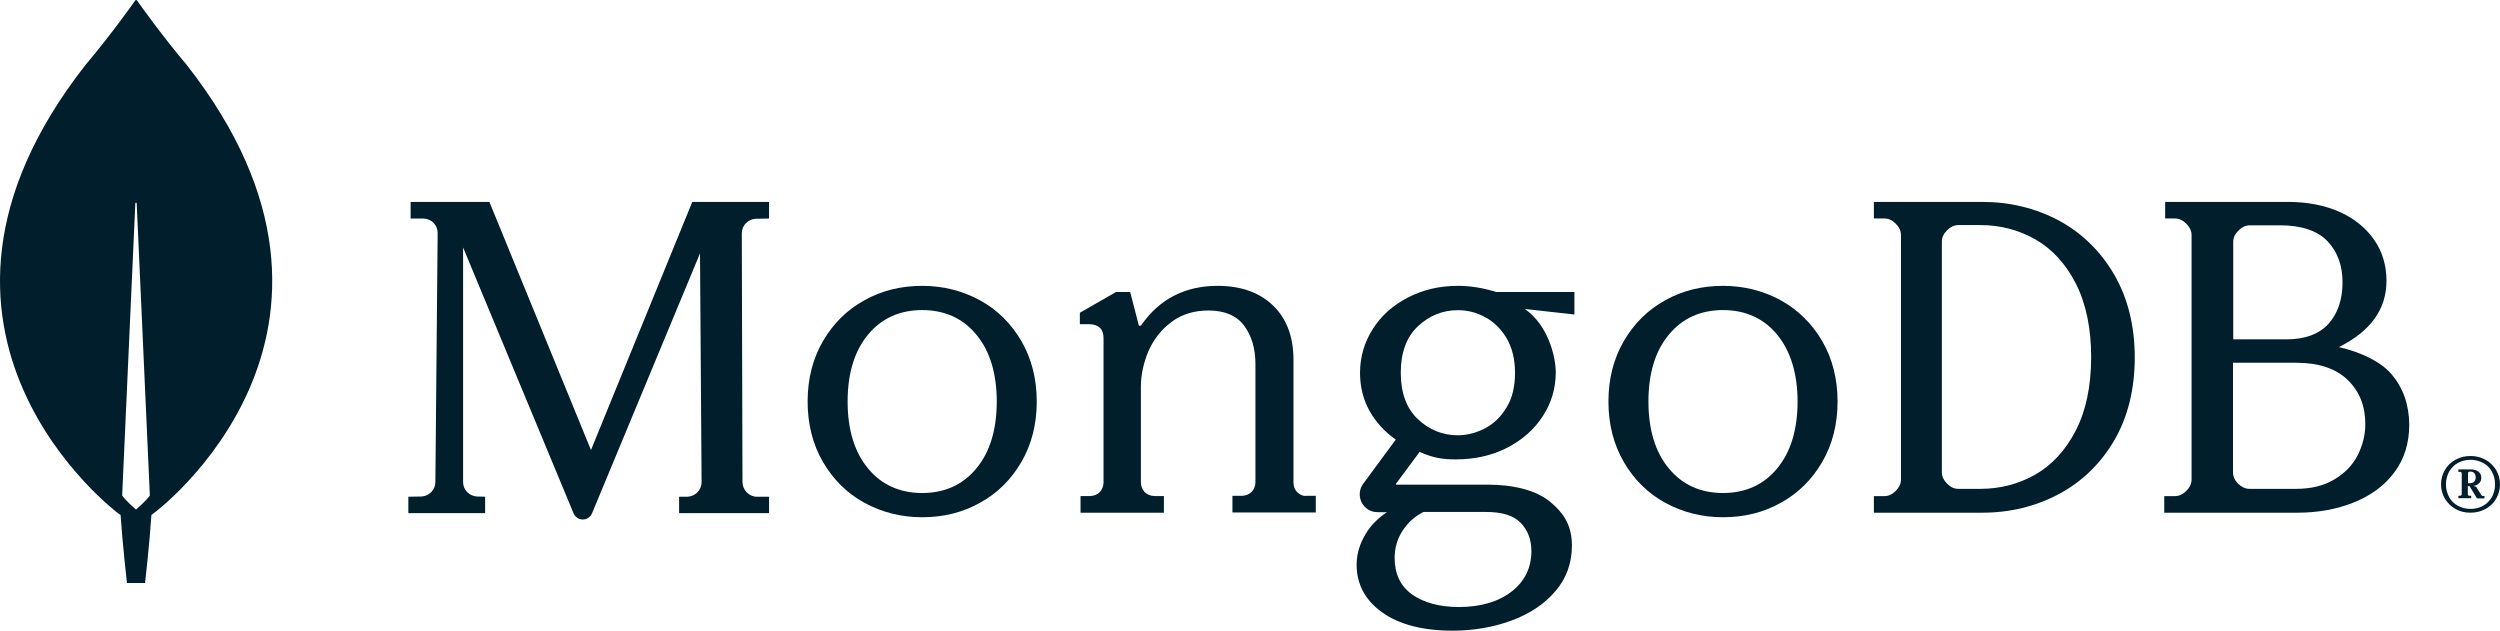
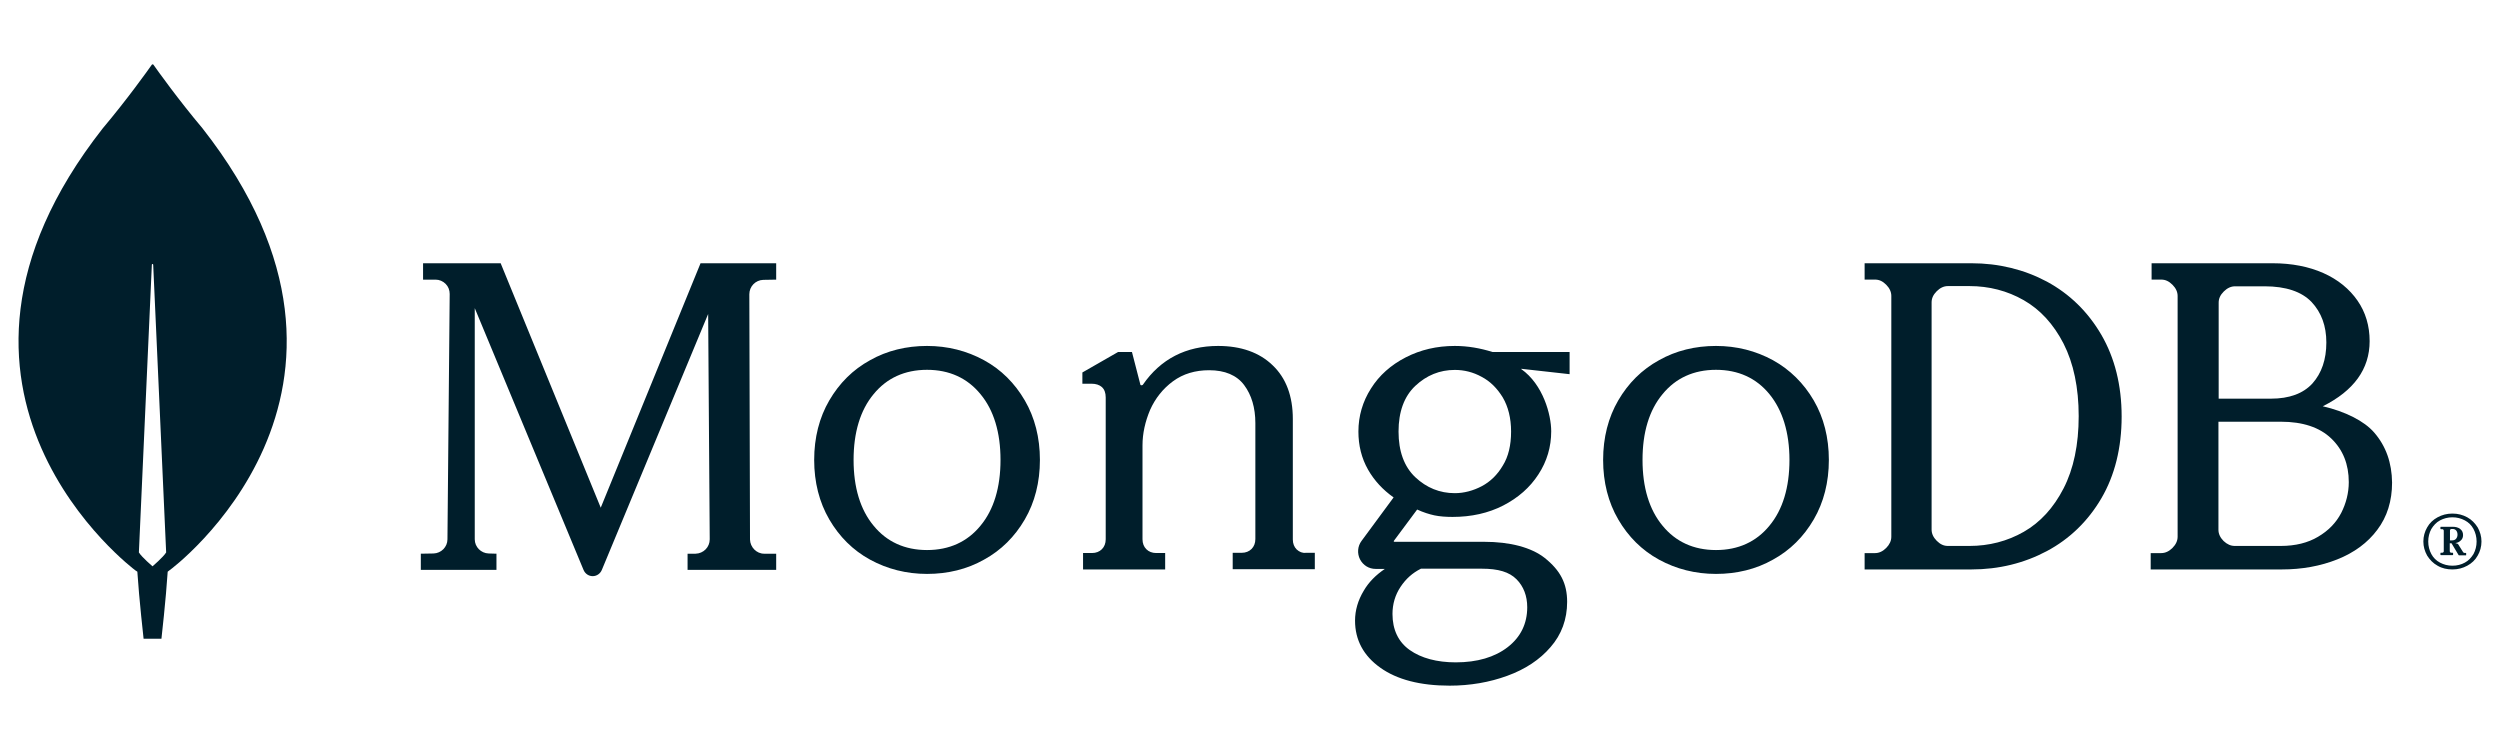
- <svg xmlns="http://www.w3.org/2000/svg" width="1102" height="278" viewBox="0 0 1102 278" fill="none">
-   <path d="M82.323 28.644C71.537 15.847 62.248 2.849 60.351 0.15C60.151 -0.05 59.852 -0.05 59.652 0.15C57.754 2.849 48.466 15.847 37.68 28.644C-54.902 146.721 52.261 226.406 52.261 226.406L53.16 227.006C53.959 239.303 55.956 257 55.956 257H59.951H63.946C63.946 257 65.944 239.403 66.743 227.006L67.642 226.306C67.741 226.406 174.905 146.721 82.323 28.644ZM59.951 224.606C59.951 224.606 55.158 220.507 53.859 218.408V218.207L59.652 89.633C59.652 89.233 60.251 89.233 60.251 89.633L66.044 218.207V218.408C64.745 220.507 59.951 224.606 59.951 224.606Z" fill="#001E2B" />
-   <path d="M260.501 198.369L215.845 89.301L215.745 89H181.001V96.331H186.608C188.31 96.331 189.912 97.034 191.114 98.24C192.315 99.445 192.916 101.052 192.916 102.759L191.915 212.53C191.915 215.944 189.112 218.756 185.707 218.857L180 218.957V226.188H213.843V218.957L210.338 218.857C206.934 218.756 204.13 215.944 204.13 212.53V109.086L252.792 226.188C253.492 227.895 255.094 229 256.897 229C258.699 229 260.301 227.895 261.002 226.188L308.562 111.697L309.263 212.53C309.263 216.045 306.459 218.857 302.955 218.957H299.35V226.188H339V218.957H333.593C330.189 218.957 327.385 216.045 327.285 212.63L326.985 102.859C326.985 99.344 329.788 96.532 333.193 96.432L339 96.331V89H305.157L260.501 198.369Z" fill="#001E2B" />
-   <path d="M571.869 217.046C570.764 215.94 570.162 214.431 570.162 212.62V158.696C570.162 148.435 567.151 140.386 561.127 134.652C555.205 128.917 546.973 126 536.734 126C522.378 126 511.035 131.835 503.104 143.304C503.004 143.505 502.703 143.606 502.402 143.606C502.1 143.606 501.9 143.404 501.9 143.103L498.185 128.716H491.961L476 137.871V142.901H480.116C482.023 142.901 483.629 143.404 484.734 144.411C485.838 145.417 486.44 146.926 486.44 149.038V212.519C486.44 214.33 485.838 215.839 484.734 216.946C483.629 218.052 482.124 218.656 480.317 218.656H476.301V226H513.042V218.656H509.027C507.22 218.656 505.714 218.052 504.61 216.946C503.506 215.839 502.903 214.33 502.903 212.519V170.467C502.903 165.135 504.108 159.803 506.317 154.571C508.625 149.441 512.038 145.115 516.556 141.795C521.073 138.475 526.494 136.865 532.718 136.865C539.745 136.865 545.066 139.078 548.378 143.505C551.691 147.932 553.398 153.666 553.398 160.507V212.419C553.398 214.229 552.795 215.738 551.691 216.845C550.587 217.952 549.081 218.555 547.274 218.555H543.259V225.899H580V218.555H575.985C574.479 218.757 573.073 218.153 571.869 217.046Z" fill="#001E2B" />
-   <path d="M907.546 97.212C897.39 91.804 886.039 89 873.792 89H826V96.311H830.68C832.472 96.311 834.065 97.012 835.658 98.614C837.152 100.116 837.948 101.819 837.948 103.621V211.379C837.948 213.181 837.152 214.884 835.658 216.386C834.165 217.888 832.472 218.689 830.68 218.689H826V226H873.792C886.039 226 897.39 223.196 907.546 217.788C917.701 212.38 925.966 204.368 931.94 194.154C937.914 183.939 941 171.621 941 157.6C941 143.58 937.914 131.362 931.94 121.047C925.866 110.632 917.701 102.72 907.546 97.212ZM921.784 157.4C921.784 170.219 919.494 181.034 915.013 189.747C910.533 198.46 904.558 204.969 897.19 209.176C889.823 213.382 881.658 215.485 872.896 215.485H863.238C861.446 215.485 859.853 214.784 858.26 213.181C856.766 211.679 855.97 209.977 855.97 208.174V106.526C855.97 104.723 856.667 103.121 858.26 101.518C859.753 100.016 861.446 99.215 863.238 99.215H872.896C881.658 99.215 889.823 101.318 897.19 105.524C904.558 109.73 910.533 116.24 915.013 124.952C919.494 133.765 921.784 144.681 921.784 157.4Z" fill="#001E2B" />
-   <path d="M1053.97 164.711C1049.55 159.603 1041.02 155.297 1030.99 152.993C1044.84 146.083 1051.96 136.369 1051.96 123.851C1051.96 117.041 1050.16 110.932 1046.54 105.724C1042.93 100.517 1037.81 96.311 1031.29 93.406C1024.76 90.502 1017.13 89 1008.5 89H954.402V96.311H958.718C960.524 96.311 962.13 97.012 963.736 98.614C965.242 100.116 966.045 101.819 966.045 103.621V211.379C966.045 213.181 965.242 214.884 963.736 216.386C962.231 217.888 960.524 218.689 958.718 218.689H954V226H1012.72C1021.65 226 1029.98 224.498 1037.51 221.493C1045.04 218.489 1051.06 214.083 1055.38 208.274C1059.79 202.466 1062 195.355 1062 187.143C1061.9 178.33 1059.29 170.819 1053.97 164.711ZM986.621 213.281C985.115 211.779 984.312 210.077 984.312 208.274V159.903H1012.22C1022.05 159.903 1029.58 162.407 1034.8 167.414C1040.02 172.422 1042.63 178.931 1042.63 186.943C1042.63 191.75 1041.42 196.457 1039.22 200.763C1036.91 205.17 1033.49 208.675 1028.88 211.379C1024.36 214.083 1018.74 215.485 1012.22 215.485H991.639C989.833 215.485 988.227 214.784 986.621 213.281ZM984.413 149.588V106.626C984.413 104.823 985.115 103.221 986.721 101.618C988.227 100.116 989.933 99.315 991.74 99.315H1004.99C1014.52 99.315 1021.55 101.719 1025.97 106.325C1030.38 111.032 1032.59 117.041 1032.59 124.452C1032.59 132.063 1030.48 138.172 1026.37 142.778C1022.25 147.285 1016.03 149.588 1007.8 149.588H984.413Z" fill="#001E2B" />
-   <path d="M431.999 132.388C424.329 128.196 415.763 126 406.5 126C397.237 126 388.571 128.096 381.001 132.388C373.331 136.579 367.255 142.667 362.773 150.352C358.291 158.037 356 167.02 356 177C356 186.98 358.291 195.963 362.773 203.648C367.255 211.333 373.331 217.421 381.001 221.613C388.671 225.804 397.237 228 406.5 228C415.763 228 424.429 225.904 431.999 221.613C439.669 217.421 445.745 211.333 450.227 203.648C454.709 195.963 457 186.98 457 177C457 167.02 454.709 158.037 450.227 150.352C445.745 142.667 439.669 136.579 431.999 132.388ZM439.37 177C439.37 189.276 436.382 199.256 430.405 206.442C424.529 213.628 416.461 217.321 406.5 217.321C396.54 217.321 388.471 213.628 382.595 206.442C376.618 199.256 373.63 189.276 373.63 177C373.63 164.724 376.618 154.744 382.595 147.558C388.471 140.372 396.54 136.679 406.5 136.679C416.461 136.679 424.529 140.372 430.405 147.558C436.382 154.744 439.37 164.724 439.37 177Z" fill="#001E2B" />
-   <path d="M784.999 132.388C777.329 128.196 768.763 126 759.5 126C750.237 126 741.571 128.096 734.001 132.388C726.331 136.579 720.255 142.667 715.773 150.352C711.291 158.037 709 167.02 709 177C709 186.98 711.291 195.963 715.773 203.648C720.255 211.333 726.331 217.421 734.001 221.613C741.671 225.804 750.237 228 759.5 228C768.763 228 777.429 225.904 784.999 221.613C792.669 217.421 798.745 211.333 803.227 203.648C807.709 195.963 810 186.98 810 177C810 167.02 807.709 158.037 803.227 150.352C798.745 142.667 792.569 136.579 784.999 132.388ZM792.37 177C792.37 189.276 789.381 199.256 783.405 206.442C777.528 213.628 769.46 217.321 759.5 217.321C749.539 217.321 741.471 213.628 735.595 206.442C729.618 199.256 726.63 189.276 726.63 177C726.63 164.624 729.618 154.744 735.595 147.558C741.471 140.372 749.539 136.679 759.5 136.679C769.46 136.679 777.528 140.372 783.405 147.558C789.282 154.744 792.37 164.724 792.37 177Z" fill="#001E2B" />
-   <path d="M642.64 126C634.614 126 627.292 127.704 620.671 131.113C614.05 134.522 608.834 139.135 605.122 145.05C601.411 150.865 599.505 157.383 599.505 164.301C599.505 170.517 600.909 176.232 603.818 181.346C606.627 186.259 610.439 190.369 615.254 193.778L600.909 213.23C599.103 215.636 598.903 218.844 600.207 221.451C601.611 224.158 604.219 225.763 607.229 225.763H611.342C607.329 228.47 604.119 231.678 601.912 235.488C599.304 239.799 598 244.311 598 248.923C598 257.546 601.812 264.665 609.335 269.979C616.759 275.293 627.191 278 640.332 278C649.461 278 658.188 276.496 666.113 273.588C674.138 270.681 680.658 266.369 685.473 260.755C690.389 255.14 692.897 248.322 692.897 240.501C692.897 232.28 689.887 226.464 682.865 220.85C676.847 216.137 667.417 213.631 655.68 213.631H615.555C615.455 213.631 615.354 213.53 615.354 213.53C615.354 213.53 615.254 213.33 615.354 213.23L625.787 199.193C628.596 200.496 631.204 201.298 633.511 201.799C635.918 202.301 638.627 202.501 641.636 202.501C650.063 202.501 657.687 200.797 664.307 197.388C670.928 193.979 676.245 189.367 680.057 183.451C683.868 177.636 685.774 171.119 685.774 164.201C685.774 156.781 682.163 143.245 672.332 136.327C672.332 136.227 672.433 136.227 672.433 136.227L694 138.633V128.707H659.492C654.075 127.003 648.458 126 642.64 126ZM654.677 188.765C650.865 190.77 646.752 191.873 642.64 191.873C635.919 191.873 630 189.467 624.984 184.755C619.969 180.042 617.461 173.124 617.461 164.301C617.461 155.478 619.969 148.559 624.984 143.847C630 139.135 635.919 136.728 642.64 136.728C646.853 136.728 650.865 137.731 654.677 139.836C658.489 141.842 661.599 144.95 664.107 149.061C666.514 153.172 667.818 158.285 667.818 164.301C667.818 170.417 666.614 175.53 664.107 179.541C661.699 183.652 658.489 186.76 654.677 188.765ZM627.492 225.662H654.677C662.201 225.662 667.016 227.166 670.226 230.375C673.436 233.583 675.041 237.894 675.041 242.908C675.041 250.227 672.132 256.243 666.314 260.755C660.495 265.267 652.671 267.573 643.041 267.573C634.614 267.573 627.592 265.668 622.476 262.058C617.36 258.449 614.752 252.934 614.752 245.916C614.752 241.504 615.956 237.393 618.364 233.784C620.771 230.174 623.68 227.567 627.492 225.662Z" fill="#001E2B" />
-   <path d="M1082.35 224.327C1080.37 223.244 1078.88 221.669 1077.69 219.799C1076.6 217.831 1076 215.764 1076 213.5C1076 211.236 1076.6 209.071 1077.69 207.201C1078.78 205.232 1080.37 203.756 1082.35 202.673C1084.34 201.591 1086.52 201 1089 201C1091.48 201 1093.66 201.591 1095.65 202.673C1097.63 203.756 1099.12 205.331 1100.31 207.201C1101.4 209.169 1102 211.236 1102 213.5C1102 215.764 1101.4 217.929 1100.31 219.799C1099.22 221.768 1097.63 223.244 1095.65 224.327C1093.66 225.409 1091.48 226 1089 226C1086.62 226 1084.34 225.508 1082.35 224.327ZM1094.56 222.949C1096.24 222.063 1097.44 220.685 1098.43 219.11C1099.32 217.437 1099.82 215.567 1099.82 213.5C1099.82 211.433 1099.32 209.563 1098.43 207.89C1097.53 206.217 1096.24 204.937 1094.56 204.051C1092.87 203.165 1091.08 202.673 1089 202.673C1086.92 202.673 1085.13 203.165 1083.44 204.051C1081.76 204.937 1080.56 206.315 1079.57 207.89C1078.68 209.563 1078.18 211.433 1078.18 213.5C1078.18 215.567 1078.68 217.437 1079.57 219.11C1080.47 220.783 1081.76 222.063 1083.44 222.949C1085.13 223.835 1086.92 224.327 1089 224.327C1091.08 224.327 1092.97 223.835 1094.56 222.949ZM1083.64 219.504V218.618L1083.84 218.52H1084.44C1084.63 218.52 1084.83 218.421 1084.93 218.323C1085.13 218.126 1085.13 218.028 1085.13 217.831V208.677C1085.13 208.48 1085.03 208.284 1084.93 208.185C1084.73 207.988 1084.63 207.988 1084.44 207.988H1083.84L1083.64 207.89V207.004L1083.84 206.906H1089C1090.49 206.906 1091.58 207.201 1092.47 207.89C1093.37 208.579 1093.76 209.465 1093.76 210.646C1093.76 211.532 1093.47 212.417 1092.77 213.008C1092.08 213.697 1091.28 214.091 1090.29 214.189L1091.48 214.583L1093.76 218.224C1093.96 218.52 1094.16 218.618 1094.46 218.618H1095.05L1095.15 218.717V219.602L1095.05 219.701H1091.98L1091.78 219.602L1088.6 214.287H1087.81V217.831C1087.81 218.028 1087.91 218.224 1088.01 218.323C1088.21 218.52 1088.31 218.52 1088.5 218.52H1089.1L1089.3 218.618V219.504L1089.1 219.602H1083.84L1083.64 219.504ZM1088.7 213.008C1089.5 213.008 1090.19 212.811 1090.59 212.319C1090.98 211.925 1091.28 211.236 1091.28 210.449C1091.28 209.661 1091.08 209.071 1090.69 208.579C1090.29 208.087 1089.69 207.89 1089 207.89H1088.6C1088.4 207.89 1088.21 207.988 1088.11 208.087C1087.91 208.283 1087.91 208.382 1087.91 208.579V213.008H1088.7Z" fill="#001E2B" />
+ <svg xmlns="http://www.w3.org/2000/svg" width="300" height="90" viewBox="0 0 300 90" fill="none" version="1.1" id="svg4293">
+   <defs id="defs4297" />
+   <g id="g4365" transform="matrix(0.268197,0,0,0.268197,2.223477,7.720623)">
+     <path d="M 82.323,28.644 C 71.537,15.847 62.248,2.849 60.351,0.15 c -0.2,-0.2 -0.499,-0.2 -0.699,0 C 57.754,2.849 48.466,15.847 37.68,28.644 -54.902,146.721 52.261,226.406 52.261,226.406 l 0.899,0.6 C 53.959,239.303 55.956,257 55.956,257 h 3.995 3.995 c 0,0 1.998,-17.597 2.796,-29.994 l 0.899,-0.7 c 0.1,0.1 107.263,-79.585 14.681,-197.662 z M 59.951,224.606 c 0,0 -4.794,-4.099 -6.092,-6.198 v -0.201 L 59.652,89.633 c 0,-0.4 0.599,-0.4 0.599,0 l 5.793,128.574 v 0.201 c -1.298,2.099 -6.092,6.198 -6.092,6.198 z" fill="#001e2b" id="path4275" />
+     <path d="M 260.501,198.369 215.845,89.301 215.745,89 h -34.744 v 7.331 h 5.607 c 1.702,0 3.304,0.703 4.506,1.908 1.201,1.205 1.802,2.812 1.802,4.519 l -1.001,109.771 c 0,3.414 -2.803,6.226 -6.208,6.327 l -5.707,0.1 v 7.231 h 33.843 v -7.231 l -3.505,-0.1 c -3.404,-0.101 -6.208,-2.913 -6.208,-6.327 V 109.086 l 48.662,117.102 c 0.7,1.707 2.302,2.812 4.105,2.812 1.802,0 3.404,-1.105 4.105,-2.812 l 47.56,-114.491 0.701,100.833 c 0,3.515 -2.804,6.327 -6.308,6.427 h -3.605 v 7.231 H 339 v -7.231 h -5.407 c -3.404,0 -6.208,-2.912 -6.308,-6.327 l -0.3,-109.771 c 0,-3.515 2.803,-6.327 6.208,-6.427 L 339,96.331 V 89 h -33.843 z" fill="#001e2b" id="path4277" />
+     <path d="m 571.869,217.046 c -1.105,-1.106 -1.707,-2.615 -1.707,-4.426 v -53.924 c 0,-10.261 -3.011,-18.31 -9.035,-24.044 -5.922,-5.735 -14.154,-8.652 -24.393,-8.652 -14.356,0 -25.699,5.835 -33.63,17.304 -0.1,0.201 -0.401,0.302 -0.702,0.302 -0.302,0 -0.502,-0.202 -0.502,-0.503 l -3.715,-14.387 h -6.224 L 476,137.871 v 5.03 h 4.116 c 1.907,0 3.513,0.503 4.618,1.51 1.104,1.006 1.706,2.515 1.706,4.627 v 63.481 c 0,1.811 -0.602,3.32 -1.706,4.427 -1.105,1.106 -2.61,1.71 -4.417,1.71 h -4.016 V 226 h 36.741 v -7.344 h -4.015 c -1.807,0 -3.313,-0.604 -4.417,-1.71 -1.104,-1.107 -1.707,-2.616 -1.707,-4.427 v -42.052 c 0,-5.332 1.205,-10.664 3.414,-15.896 2.308,-5.13 5.721,-9.456 10.239,-12.776 4.517,-3.32 9.938,-4.93 16.162,-4.93 7.027,0 12.348,2.213 15.66,6.64 3.313,4.427 5.02,10.161 5.02,17.002 v 51.912 c 0,1.81 -0.603,3.319 -1.707,4.426 -1.104,1.107 -2.61,1.71 -4.417,1.71 h -4.015 v 7.344 H 580 v -7.344 h -4.015 c -1.506,0.202 -2.912,-0.402 -4.116,-1.509 z" fill="#001e2b" id="path4279" />
+     <path d="M 907.546,97.212 C 897.39,91.804 886.039,89 873.792,89 H 826 v 7.311 h 4.68 c 1.792,0 3.385,0.701 4.978,2.303 1.494,1.502 2.29,3.205 2.29,5.007 v 107.758 c 0,1.802 -0.796,3.505 -2.29,5.007 -1.493,1.502 -3.186,2.303 -4.978,2.303 H 826 V 226 h 47.792 c 12.247,0 23.598,-2.804 33.754,-8.212 10.155,-5.408 18.42,-13.42 24.394,-23.634 5.974,-10.215 9.06,-22.533 9.06,-36.554 0,-14.02 -3.086,-26.238 -9.06,-36.553 -6.074,-10.415 -14.239,-18.327 -24.394,-23.835 z M 921.784,157.4 c 0,12.819 -2.29,23.634 -6.771,32.347 -4.48,8.713 -10.455,15.222 -17.823,19.429 -7.367,4.206 -15.532,6.309 -24.294,6.309 h -9.658 c -1.792,0 -3.385,-0.701 -4.978,-2.304 -1.494,-1.502 -2.29,-3.204 -2.29,-5.007 V 106.526 c 0,-1.803 0.697,-3.405 2.29,-5.008 1.493,-1.502 3.186,-2.303 4.978,-2.303 h 9.658 c 8.762,0 16.927,2.103 24.294,6.309 7.368,4.206 13.343,10.716 17.823,19.428 4.481,8.813 6.771,19.729 6.771,32.448 z" fill="#001e2b" id="path4281" />
+     <path d="m 1053.97,164.711 c -4.42,-5.108 -12.95,-9.414 -22.98,-11.718 13.85,-6.91 20.97,-16.624 20.97,-29.142 0,-6.81 -1.8,-12.919 -5.42,-18.127 -3.61,-5.207 -8.73,-9.413 -15.25,-12.318 C 1024.76,90.502 1017.13,89 1008.5,89 h -54.098 v 7.311 h 4.316 c 1.806,0 3.412,0.701 5.018,2.303 1.506,1.502 2.309,3.205 2.309,5.007 v 107.758 c 0,1.802 -0.803,3.505 -2.309,5.007 -1.505,1.502 -3.212,2.303 -5.018,2.303 H 954 V 226 h 58.72 c 8.93,0 17.26,-1.502 24.79,-4.507 7.53,-3.004 13.55,-7.41 17.87,-13.219 4.41,-5.808 6.62,-12.919 6.62,-21.131 -0.1,-8.813 -2.71,-16.324 -8.03,-22.432 z m -67.349,48.57 c -1.506,-1.502 -2.309,-3.204 -2.309,-5.007 v -48.371 h 27.908 c 9.83,0 17.36,2.504 22.58,7.511 5.22,5.008 7.83,11.517 7.83,19.529 0,4.807 -1.21,9.514 -3.41,13.82 -2.31,4.407 -5.73,7.912 -10.34,10.616 -4.52,2.704 -10.14,4.106 -16.66,4.106 h -20.581 c -1.806,0 -3.412,-0.701 -5.018,-2.204 z m -2.208,-63.693 v -42.962 c 0,-1.803 0.702,-3.405 2.308,-5.008 1.506,-1.502 3.212,-2.303 5.019,-2.303 h 13.25 c 9.53,0 16.56,2.404 20.98,7.01 4.41,4.707 6.62,10.716 6.62,18.127 0,7.611 -2.11,13.72 -6.22,18.326 -4.12,4.507 -10.34,6.81 -18.57,6.81 z" fill="#001e2b" id="path4283" />
+     <path d="M 431.999,132.388 C 424.329,128.196 415.763,126 406.5,126 c -9.263,0 -17.929,2.096 -25.499,6.388 -7.67,4.191 -13.746,10.279 -18.228,17.964 C 358.291,158.037 356,167.02 356,177 c 0,9.98 2.291,18.963 6.773,26.648 4.482,7.685 10.558,13.773 18.228,17.965 7.67,4.191 16.236,6.387 25.499,6.387 9.263,0 17.929,-2.096 25.499,-6.387 7.67,-4.192 13.746,-10.28 18.228,-17.965 C 454.709,195.963 457,186.98 457,177 c 0,-9.98 -2.291,-18.963 -6.773,-26.648 -4.482,-7.685 -10.558,-13.773 -18.228,-17.964 z M 439.37,177 c 0,12.276 -2.988,22.256 -8.965,29.442 -5.876,7.186 -13.944,10.879 -23.905,10.879 -9.96,0 -18.029,-3.693 -23.905,-10.879 -5.977,-7.186 -8.965,-17.166 -8.965,-29.442 0,-12.276 2.988,-22.256 8.965,-29.442 5.876,-7.186 13.945,-10.879 23.905,-10.879 9.961,0 18.029,3.693 23.905,10.879 5.977,7.186 8.965,17.166 8.965,29.442 z" fill="#001e2b" id="path4285" />
+     <path d="M 784.999,132.388 C 777.329,128.196 768.763,126 759.5,126 c -9.263,0 -17.929,2.096 -25.499,6.388 -7.67,4.191 -13.746,10.279 -18.228,17.964 C 711.291,158.037 709,167.02 709,177 c 0,9.98 2.291,18.963 6.773,26.648 4.482,7.685 10.558,13.773 18.228,17.965 7.67,4.191 16.236,6.387 25.499,6.387 9.263,0 17.929,-2.096 25.499,-6.387 7.67,-4.192 13.746,-10.28 18.228,-17.965 C 807.709,195.963 810,186.98 810,177 c 0,-9.98 -2.291,-18.963 -6.773,-26.648 -4.482,-7.685 -10.658,-13.773 -18.228,-17.964 z M 792.37,177 c 0,12.276 -2.989,22.256 -8.965,29.442 -5.877,7.186 -13.945,10.879 -23.905,10.879 -9.961,0 -18.029,-3.693 -23.905,-10.879 -5.977,-7.186 -8.965,-17.166 -8.965,-29.442 0,-12.376 2.988,-22.256 8.965,-29.442 5.876,-7.186 13.944,-10.879 23.905,-10.879 9.96,0 18.028,3.693 23.905,10.879 5.877,7.186 8.965,17.166 8.965,29.442 z" fill="#001e2b" id="path4287" />
+     <path d="m 642.64,126 c -8.026,0 -15.348,1.704 -21.969,5.113 -6.621,3.409 -11.837,8.022 -15.549,13.937 -3.711,5.815 -5.617,12.333 -5.617,19.251 0,6.216 1.404,11.931 4.313,17.045 2.809,4.913 6.621,9.023 11.436,12.432 l -14.345,19.452 c -1.806,2.406 -2.006,5.614 -0.702,8.221 1.404,2.707 4.012,4.312 7.022,4.312 h 4.113 c -4.013,2.707 -7.223,5.915 -9.43,9.725 -2.608,4.311 -3.912,8.823 -3.912,13.435 0,8.623 3.812,15.742 11.335,21.056 7.424,5.314 17.856,8.021 30.997,8.021 9.129,0 17.856,-1.504 25.781,-4.412 8.025,-2.907 14.545,-7.219 19.36,-12.833 4.916,-5.615 7.424,-12.433 7.424,-20.254 0,-8.221 -3.01,-14.037 -10.032,-19.651 -6.018,-4.713 -15.448,-7.219 -27.185,-7.219 h -40.125 c -0.1,0 -0.201,-0.101 -0.201,-0.101 0,0 -0.1,-0.2 0,-0.3 l 10.433,-14.037 c 2.809,1.303 5.417,2.105 7.724,2.606 2.407,0.502 5.116,0.702 8.125,0.702 8.427,0 16.051,-1.704 22.671,-5.113 6.621,-3.409 11.938,-8.021 15.75,-13.937 3.811,-5.815 5.717,-12.332 5.717,-19.25 0,-7.42 -3.611,-20.956 -13.442,-27.874 0,-0.1 0.101,-0.1 0.101,-0.1 L 694,138.633 v -9.926 H 659.492 C 654.075,127.003 648.458,126 642.64,126 Z m 12.037,62.765 c -3.812,2.005 -7.925,3.108 -12.037,3.108 -6.721,0 -12.64,-2.406 -17.656,-7.118 -5.015,-4.713 -7.523,-11.631 -7.523,-20.454 0,-8.823 2.508,-15.742 7.523,-20.454 5.016,-4.712 10.935,-7.119 17.656,-7.119 4.213,0 8.225,1.003 12.037,3.108 3.812,2.006 6.922,5.114 9.43,9.225 2.407,4.111 3.711,9.224 3.711,15.24 0,6.116 -1.204,11.229 -3.711,15.24 -2.408,4.111 -5.618,7.219 -9.43,9.224 z m -27.185,36.897 h 27.185 c 7.524,0 12.339,1.504 15.549,4.713 3.21,3.208 4.815,7.519 4.815,12.533 0,7.319 -2.909,13.335 -8.727,17.847 -5.819,4.512 -13.643,6.818 -23.273,6.818 -8.427,0 -15.449,-1.905 -20.565,-5.515 -5.116,-3.609 -7.724,-9.124 -7.724,-16.142 0,-4.412 1.204,-8.523 3.612,-12.132 2.407,-3.61 5.316,-6.217 9.128,-8.122 z" fill="#001e2b" id="path4289" />
+     <path d="m 1082.35,224.327 c -1.98,-1.083 -3.47,-2.658 -4.66,-4.528 -1.09,-1.968 -1.69,-4.035 -1.69,-6.299 0,-2.264 0.6,-4.429 1.69,-6.299 1.09,-1.969 2.68,-3.445 4.66,-4.528 1.99,-1.082 4.17,-1.673 6.65,-1.673 2.48,0 4.66,0.591 6.65,1.673 1.98,1.083 3.47,2.658 4.66,4.528 1.09,1.968 1.69,4.035 1.69,6.299 0,2.264 -0.6,4.429 -1.69,6.299 -1.09,1.969 -2.68,3.445 -4.66,4.528 -1.99,1.082 -4.17,1.673 -6.65,1.673 -2.38,0 -4.66,-0.492 -6.65,-1.673 z m 12.21,-1.378 c 1.68,-0.886 2.88,-2.264 3.87,-3.839 0.89,-1.673 1.39,-3.543 1.39,-5.61 0,-2.067 -0.5,-3.937 -1.39,-5.61 -0.9,-1.673 -2.19,-2.953 -3.87,-3.839 -1.69,-0.886 -3.48,-1.378 -5.56,-1.378 -2.08,0 -3.87,0.492 -5.56,1.378 -1.68,0.886 -2.88,2.264 -3.87,3.839 -0.89,1.673 -1.39,3.543 -1.39,5.61 0,2.067 0.5,3.937 1.39,5.61 0.9,1.673 2.19,2.953 3.87,3.839 1.69,0.886 3.48,1.378 5.56,1.378 2.08,0 3.97,-0.492 5.56,-1.378 z m -10.92,-3.445 v -0.886 l 0.2,-0.098 h 0.6 c 0.19,0 0.39,-0.099 0.49,-0.197 0.2,-0.197 0.2,-0.295 0.2,-0.492 v -9.154 c 0,-0.197 -0.1,-0.393 -0.2,-0.492 -0.2,-0.197 -0.3,-0.197 -0.49,-0.197 h -0.6 l -0.2,-0.098 v -0.886 l 0.2,-0.098 h 5.16 c 1.49,0 2.58,0.295 3.47,0.984 0.9,0.689 1.29,1.575 1.29,2.756 0,0.886 -0.29,1.771 -0.99,2.362 -0.69,0.689 -1.49,1.083 -2.48,1.181 l 1.19,0.394 2.28,3.641 c 0.2,0.296 0.4,0.394 0.7,0.394 h 0.59 l 0.1,0.099 v 0.885 l -0.1,0.099 h -3.07 l -0.2,-0.099 -3.18,-5.315 h -0.79 v 3.544 c 0,0.197 0.1,0.393 0.2,0.492 0.2,0.197 0.3,0.197 0.49,0.197 h 0.6 l 0.2,0.098 v 0.886 l -0.2,0.098 h -5.26 z m 5.06,-6.496 c 0.8,0 1.49,-0.197 1.89,-0.689 0.39,-0.394 0.69,-1.083 0.69,-1.87 0,-0.788 -0.2,-1.378 -0.59,-1.87 -0.4,-0.492 -1,-0.689 -1.69,-0.689 h -0.4 c -0.2,0 -0.39,0.098 -0.49,0.197 -0.2,0.196 -0.2,0.295 -0.2,0.492 v 4.429 z" fill="#001e2b" id="path4291" />
+   </g>
</svg>
